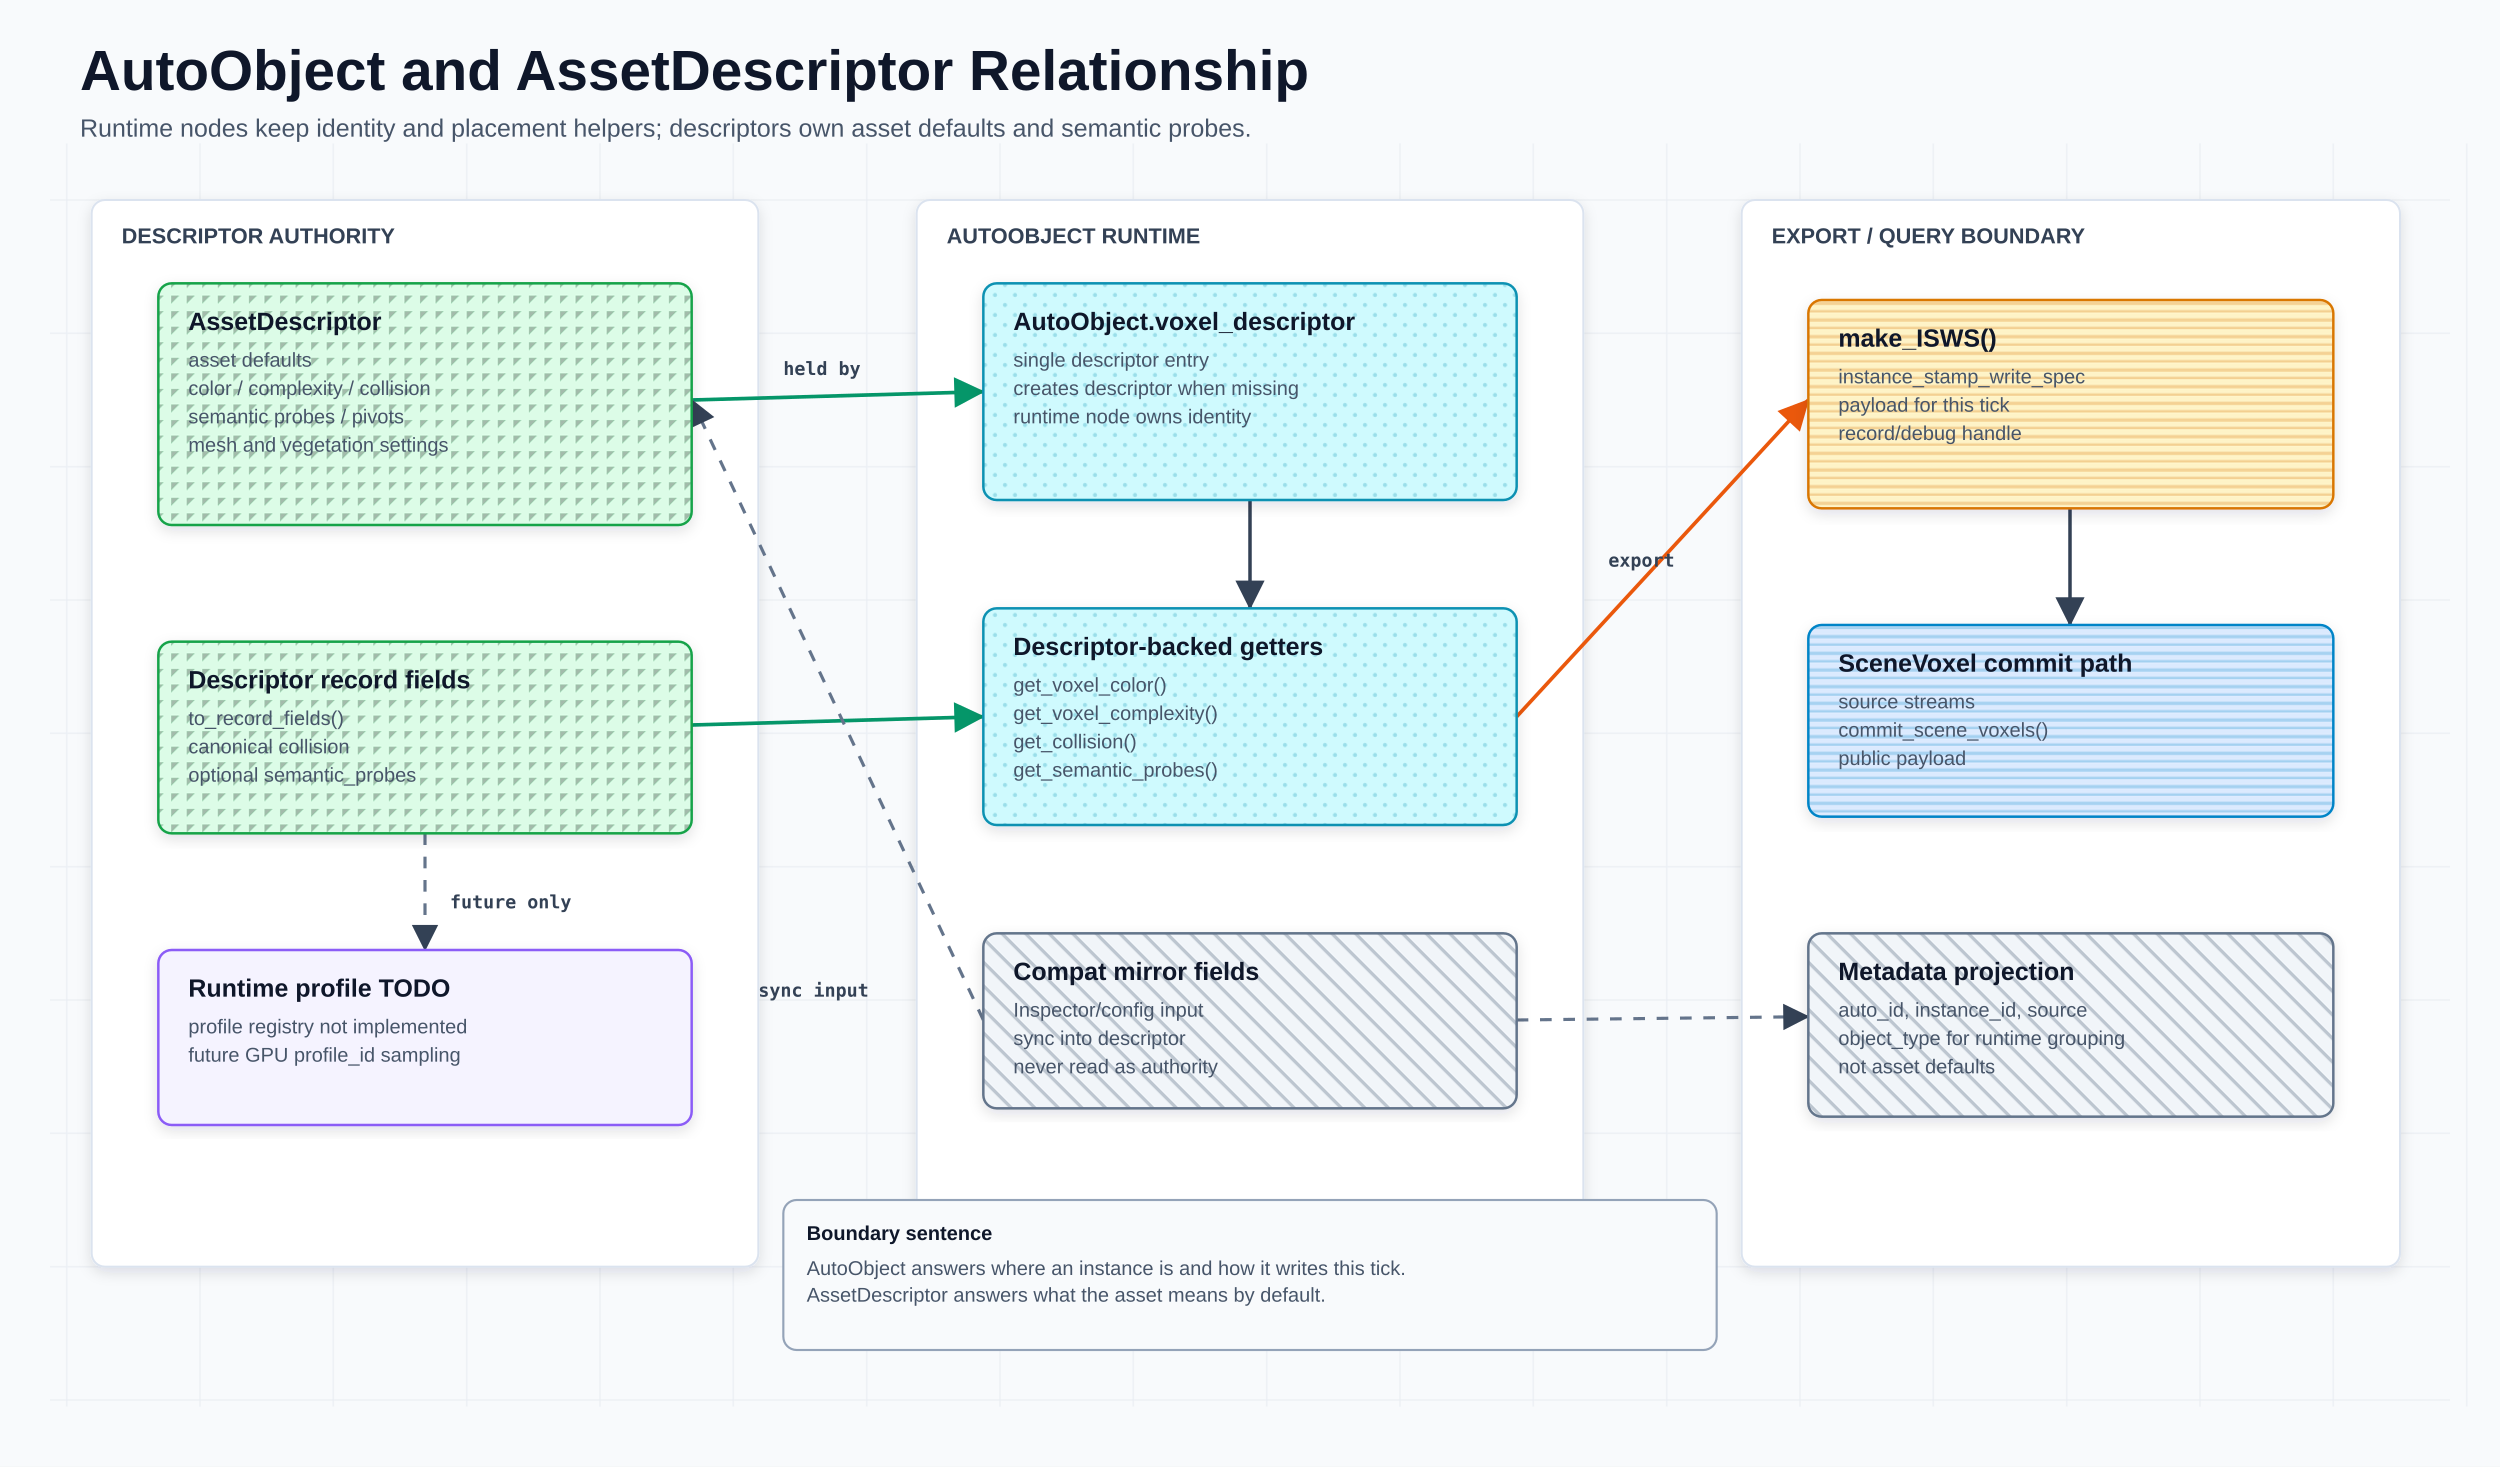
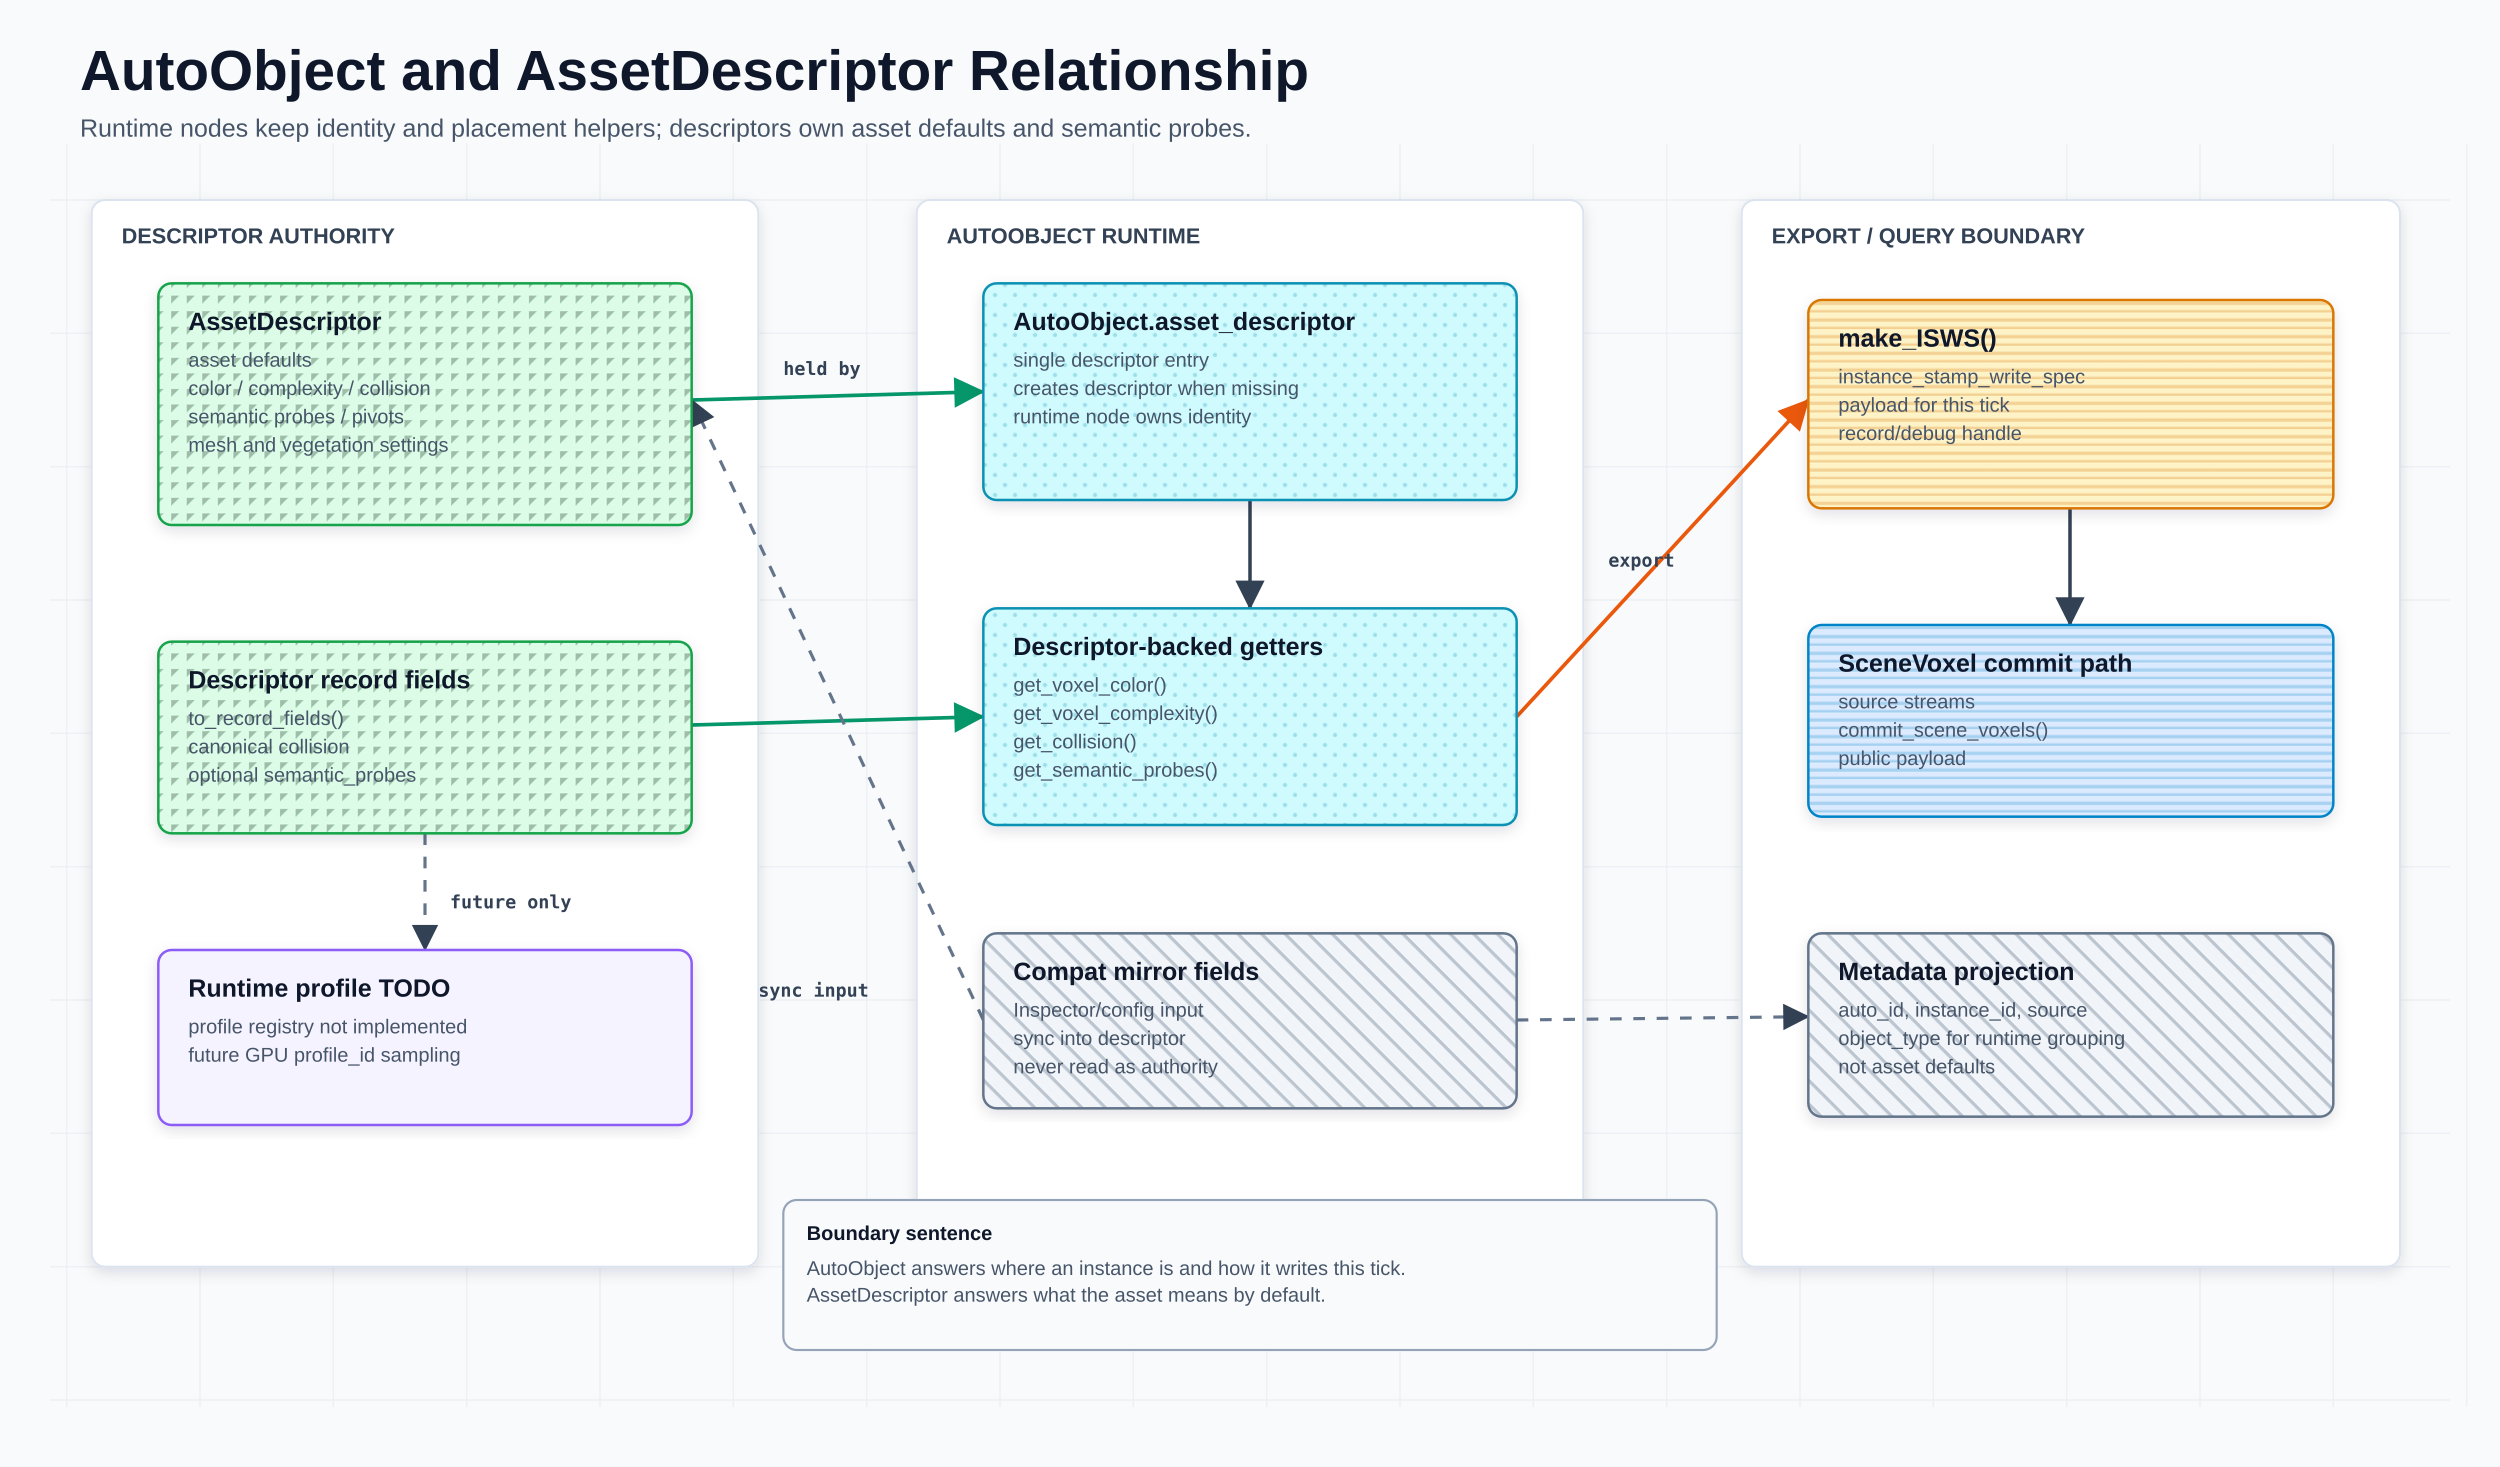
<svg xmlns="http://www.w3.org/2000/svg" width="1500" height="880" viewBox="0 0 1500 880" role="img" aria-labelledby="title desc">
  <defs>
    <marker id="arrow" viewBox="0 0 12 12" refX="10.5" refY="6" markerWidth="10" markerHeight="10" orient="auto">
      <path d="M1,1 L11,6 L1,11 Z" fill="#334155" />
    </marker>
    <marker id="arrow-blue" viewBox="0 0 12 12" refX="10.5" refY="6" markerWidth="10" markerHeight="10" orient="auto">
      <path d="M1,1 L11,6 L1,11 Z" fill="#2563eb" />
    </marker>
    <marker id="arrow-green" viewBox="0 0 12 12" refX="10.5" refY="6" markerWidth="10" markerHeight="10" orient="auto">
      <path d="M1,1 L11,6 L1,11 Z" fill="#059669" />
    </marker>
    <marker id="arrow-orange" viewBox="0 0 12 12" refX="10.5" refY="6" markerWidth="10" markerHeight="10" orient="auto">
      <path d="M1,1 L11,6 L1,11 Z" fill="#ea580c" />
    </marker>
    <filter id="shadow" x="-8%" y="-8%" width="116%" height="116%">
      <feDropShadow dx="0" dy="3" stdDeviation="4" flood-color="#0f172a" flood-opacity="0.12" />
    </filter>
    <pattern id="autoobject-dot-bg" patternUnits="userSpaceOnUse" width="12" height="12">
      <rect width="12" height="12" fill="#cffafe" />
      <circle cx="3" cy="3" r="1.25" fill="#0891b2" opacity="0.256" />
      <circle cx="9" cy="9" r="1.25" fill="#0891b2" opacity="0.256" />
    </pattern>
    <pattern id="descriptor-grid" patternUnits="userSpaceOnUse" width="9.333" height="9.333">
      <rect width="9.333" height="9.333" fill="#dcfce7" />
      <path d="M4.667 0H0V4.667" stroke="#16a34a" stroke-width="0.333" opacity="0.258" />
      <path d="M0 4.667L4.667 0" stroke="#16a34a" stroke-width="0.333" opacity="0.258" />
    </pattern>
    <pattern id="sv-stripe-blue" patternUnits="userSpaceOnUse" width="10" height="10">
      <rect width="10" height="10" fill="#dbeafe" />
      <rect y="1" width="10" height="2" fill="#0284c7" opacity="0.235" />
      <rect y="6" width="10" height="1.5" fill="#0284c7" opacity="0.235" />
    </pattern>
    <pattern id="sv-stripe-amber" patternUnits="userSpaceOnUse" width="10" height="10">
      <rect width="10" height="10" fill="#fef3c7" />
      <rect y="1" width="10" height="2" fill="#d97706" opacity="0.264" />
      <rect y="6" width="10" height="1.5" fill="#d97706" opacity="0.264" />
    </pattern>
    <pattern id="note-hatch" patternUnits="userSpaceOnUse" width="10" height="10" patternTransform="rotate(45)">
      <rect width="10" height="10" fill="#f1f5f9" />
      <rect x="0" y="0" width="10" height="2" fill="#64748b" opacity="0.362" />
    </pattern>
  </defs>
  <style>
    :root { color-scheme: light; }
    .bg { fill: #f8fafc; }
    .grid { stroke: #e2e8f0; stroke-width: 1; opacity: 0.7; }
    .title { fill: #0f172a; font: 700 34px "Segoe UI", "Microsoft YaHei", Arial, sans-serif; letter-spacing: 0; }
    .subtitle { fill: #475569; font: 500 15px "Segoe UI", "Microsoft YaHei", Arial, sans-serif; letter-spacing: 0; }
    .lane-title { fill: #334155; font: 700 13px "Segoe UI", "Microsoft YaHei", Arial, sans-serif; letter-spacing: 0; }
    .node-title { fill: #0f172a; font: 700 15px "Segoe UI", "Microsoft YaHei", Arial, sans-serif; letter-spacing: 0; }
    .small { fill: #475569; font: 500 12px "Segoe UI", "Microsoft YaHei", Arial, sans-serif; letter-spacing: 0; }
    .mono { fill: #334155; font: 600 11px Consolas, "Cascadia Mono", monospace; letter-spacing: 0; }
    .note-text { fill: #0f172a; font: 600 12px "Segoe UI", "Microsoft YaHei", Arial, sans-serif; letter-spacing: 0; }
    .lane { fill: #ffffff; stroke: #dbe3ef; stroke-width: 1.2; filter: url(#shadow); }
    .node { stroke-width: 1.5; filter: url(#shadow); }
    .edge { stroke: #334155; stroke-width: 2.1; fill: none; marker-end: url(#arrow); }
    .edge-blue { stroke: #2563eb; stroke-width: 2.2; fill: none; marker-end: url(#arrow-blue); }
    .edge-green { stroke: #059669; stroke-width: 2.2; fill: none; marker-end: url(#arrow-green); }
    .edge-orange { stroke: #ea580c; stroke-width: 2.2; fill: none; marker-end: url(#arrow-orange); }
    .edge-dash { stroke: #64748b; stroke-width: 1.9; fill: none; stroke-dasharray: 7 7; marker-end: url(#arrow); }
    .edge-warn { stroke: #dc2626; stroke-width: 2; fill: none; stroke-dasharray: 8 6; marker-end: url(#arrow); }
  </style>
  <rect class="bg" x="0" y="0" width="1500" height="880" />
  <g opacity="0.65">
    <line class="grid" x1="40" y1="86" x2="40" y2="844" />
    <line class="grid" x1="120" y1="86" x2="120" y2="844" />
    <line class="grid" x1="200" y1="86" x2="200" y2="844" />
    <line class="grid" x1="280" y1="86" x2="280" y2="844" />
    <line class="grid" x1="360" y1="86" x2="360" y2="844" />
    <line class="grid" x1="440" y1="86" x2="440" y2="844" />
    <line class="grid" x1="520" y1="86" x2="520" y2="844" />
    <line class="grid" x1="600" y1="86" x2="600" y2="844" />
    <line class="grid" x1="680" y1="86" x2="680" y2="844" />
    <line class="grid" x1="760" y1="86" x2="760" y2="844" />
    <line class="grid" x1="840" y1="86" x2="840" y2="844" />
    <line class="grid" x1="920" y1="86" x2="920" y2="844" />
    <line class="grid" x1="1000" y1="86" x2="1000" y2="844" />
    <line class="grid" x1="1080" y1="86" x2="1080" y2="844" />
    <line class="grid" x1="1160" y1="86" x2="1160" y2="844" />
    <line class="grid" x1="1240" y1="86" x2="1240" y2="844" />
    <line class="grid" x1="1320" y1="86" x2="1320" y2="844" />
    <line class="grid" x1="1400" y1="86" x2="1400" y2="844" />
    <line class="grid" x1="1480" y1="86" x2="1480" y2="844" />
    <line class="grid" x1="30" y1="120" x2="1470" y2="120" />
    <line class="grid" x1="30" y1="200" x2="1470" y2="200" />
    <line class="grid" x1="30" y1="280" x2="1470" y2="280" />
    <line class="grid" x1="30" y1="360" x2="1470" y2="360" />
    <line class="grid" x1="30" y1="440" x2="1470" y2="440" />
    <line class="grid" x1="30" y1="520" x2="1470" y2="520" />
    <line class="grid" x1="30" y1="600" x2="1470" y2="600" />
    <line class="grid" x1="30" y1="680" x2="1470" y2="680" />
    <line class="grid" x1="30" y1="760" x2="1470" y2="760" />
    <line class="grid" x1="30" y1="840" x2="1470" y2="840" />
  </g>
  <text class="title" x="48" y="54">AutoObject and AssetDescriptor Relationship</text>
  <text class="subtitle" x="48" y="82">Runtime nodes keep identity and placement helpers; descriptors own asset defaults and semantic probes.</text>
  <g>
    <rect class="lane" x="55" y="120" width="400" height="640" rx="8" />
    <text class="lane-title" x="73" y="146">DESCRIPTOR AUTHORITY</text>
    <rect class="lane" x="550" y="120" width="400" height="640" rx="8" />
    <text class="lane-title" x="568" y="146">AUTOOBJECT RUNTIME</text>
    <rect class="lane" x="1045" y="120" width="395" height="640" rx="8" />
    <text class="lane-title" x="1063" y="146">EXPORT / QUERY BOUNDARY</text>
  </g>
  <g>
    <path class="edge-green" d="M 415 240 L 590 235" />
    <text class="mono" x="470" y="225">held by</text>
    <path class="edge" d="M 750 300 L 750 365" />
    <path class="edge-orange" d="M 910 430 L 1085 240" />
    <text class="mono" x="965" y="340">export</text>
    <path class="edge" d="M 1242 305 L 1242 375" />
    <path class="edge-green" d="M 415 435 L 590 430" />
    <path class="edge-dash" d="M 590 612 L 415 240" />
    <text class="mono" x="455" y="598">sync input</text>
    <path class="edge-dash" d="M 910 612 L 1085 610" />
    <path class="edge-dash" d="M 255 500 L 255 570" />
    <text class="mono" x="270" y="545">future only</text>
  </g>
  <g>
    <g id="AssetDescriptor">
      <rect class="node" x="95" y="170" width="320" height="145" rx="8" fill="url(#descriptor-grid)" stroke="#16a34a" />
      <text class="node-title" x="113" y="198">AssetDescriptor</text>
      <text class="small">
        <tspan x="113" y="220">asset defaults</tspan>
        <tspan x="113" y="237">color / complexity / collision</tspan>
        <tspan x="113" y="254">semantic probes / pivots</tspan>
        <tspan x="113" y="271">mesh and vegetation settings</tspan>
      </text>
    </g>
    <g id="descriptor-record-fields">
      <rect class="node" x="95" y="385" width="320" height="115" rx="8" fill="url(#descriptor-grid)" stroke="#16a34a" />
      <text class="node-title" x="113" y="413">Descriptor record fields</text>
      <text class="small">
        <tspan x="113" y="435">to_record_fields()</tspan>
        <tspan x="113" y="452">canonical collision</tspan>
        <tspan x="113" y="469">optional semantic_probes</tspan>
      </text>
    </g>
    <g id="runtime-profile-todo">
      <rect class="node" x="95" y="570" width="320" height="105" rx="8" fill="#f5f3ff" stroke="#8b5cf6" />
      <text class="node-title" x="113" y="598">Runtime profile TODO</text>
      <text class="small">
        <tspan x="113" y="620">profile registry not implemented</tspan>
        <tspan x="113" y="637">future GPU profile_id sampling</tspan>
      </text>
    </g>
-     <g id="autoobject.voxel_descriptor">
+     <g id="autoobject.asset_descriptor">
      <rect class="node" x="590" y="170" width="320" height="130" rx="8" fill="url(#autoobject-dot-bg)" stroke="#0891b2" />
-       <text class="node-title" x="608" y="198">AutoObject.voxel_descriptor</text>
+       <text class="node-title" x="608" y="198">AutoObject.asset_descriptor</text>
      <text class="small">
        <tspan x="608" y="220">single descriptor entry</tspan>
        <tspan x="608" y="237">creates descriptor when missing</tspan>
        <tspan x="608" y="254">runtime node owns identity</tspan>
      </text>
    </g>
    <g id="descriptor-backed-getters">
      <rect class="node" x="590" y="365" width="320" height="130" rx="8" fill="url(#autoobject-dot-bg)" stroke="#0891b2" />
      <text class="node-title" x="608" y="393">Descriptor-backed getters</text>
      <text class="small">
        <tspan x="608" y="415">get_voxel_color()</tspan>
        <tspan x="608" y="432">get_voxel_complexity()</tspan>
        <tspan x="608" y="449">get_collision()</tspan>
        <tspan x="608" y="466">get_semantic_probes()</tspan>
      </text>
    </g>
    <g id="descriptor-field-boundaries">
      <rect class="node" x="590" y="560" width="320" height="105" rx="8" fill="url(#note-hatch)" stroke="#64748b" />
      <text class="node-title" x="608" y="588">Compat mirror fields</text>
      <text class="small">
        <tspan x="608" y="610">Inspector/config input</tspan>
        <tspan x="608" y="627">sync into descriptor</tspan>
        <tspan x="608" y="644">never read as authority</tspan>
      </text>
    </g>
    <g id="make_ISWS()">
      <rect class="node" x="1085" y="180" width="315" height="125" rx="8" fill="url(#sv-stripe-amber)" stroke="#d97706" />
      <text class="node-title" x="1103" y="208">make_ISWS()</text>
      <text class="small">
        <tspan x="1103" y="230">instance_stamp_write_spec</tspan>
        <tspan x="1103" y="247">payload for this tick</tspan>
        <tspan x="1103" y="264">record/debug handle</tspan>
      </text>
    </g>
    <g id="scenevoxel-commit-path">
      <rect class="node" x="1085" y="375" width="315" height="115" rx="8" fill="url(#sv-stripe-blue)" stroke="#0284c7" />
      <text class="node-title" x="1103" y="403">SceneVoxel commit path</text>
      <text class="small">
        <tspan x="1103" y="425">source streams</tspan>
        <tspan x="1103" y="442">commit_scene_voxels()</tspan>
        <tspan x="1103" y="459">public payload</tspan>
      </text>
    </g>
    <g id="metadata-projection">
      <rect class="node" x="1085" y="560" width="315" height="110" rx="8" fill="url(#note-hatch)" stroke="#64748b" />
      <text class="node-title" x="1103" y="588">Metadata projection</text>
      <text class="small">
        <tspan x="1103" y="610">auto_id, instance_id, source</tspan>
        <tspan x="1103" y="627">object_type for runtime grouping</tspan>
        <tspan x="1103" y="644">not asset defaults</tspan>
      </text>
    </g>
  </g>
  <g>
    <g>
      <rect x="470" y="720" width="560" height="90" rx="8" fill="#f8fafc" stroke="#94a3b8" stroke-width="1.3" />
      <text class="note-text" x="484" y="744">Boundary sentence</text>
      <text class="small">
        <tspan x="484" y="765">AutoObject answers where an instance is and how it writes this tick.</tspan>
        <tspan x="484" y="781">AssetDescriptor answers what the asset means by default.</tspan>
      </text>
    </g>
  </g>
</svg>
